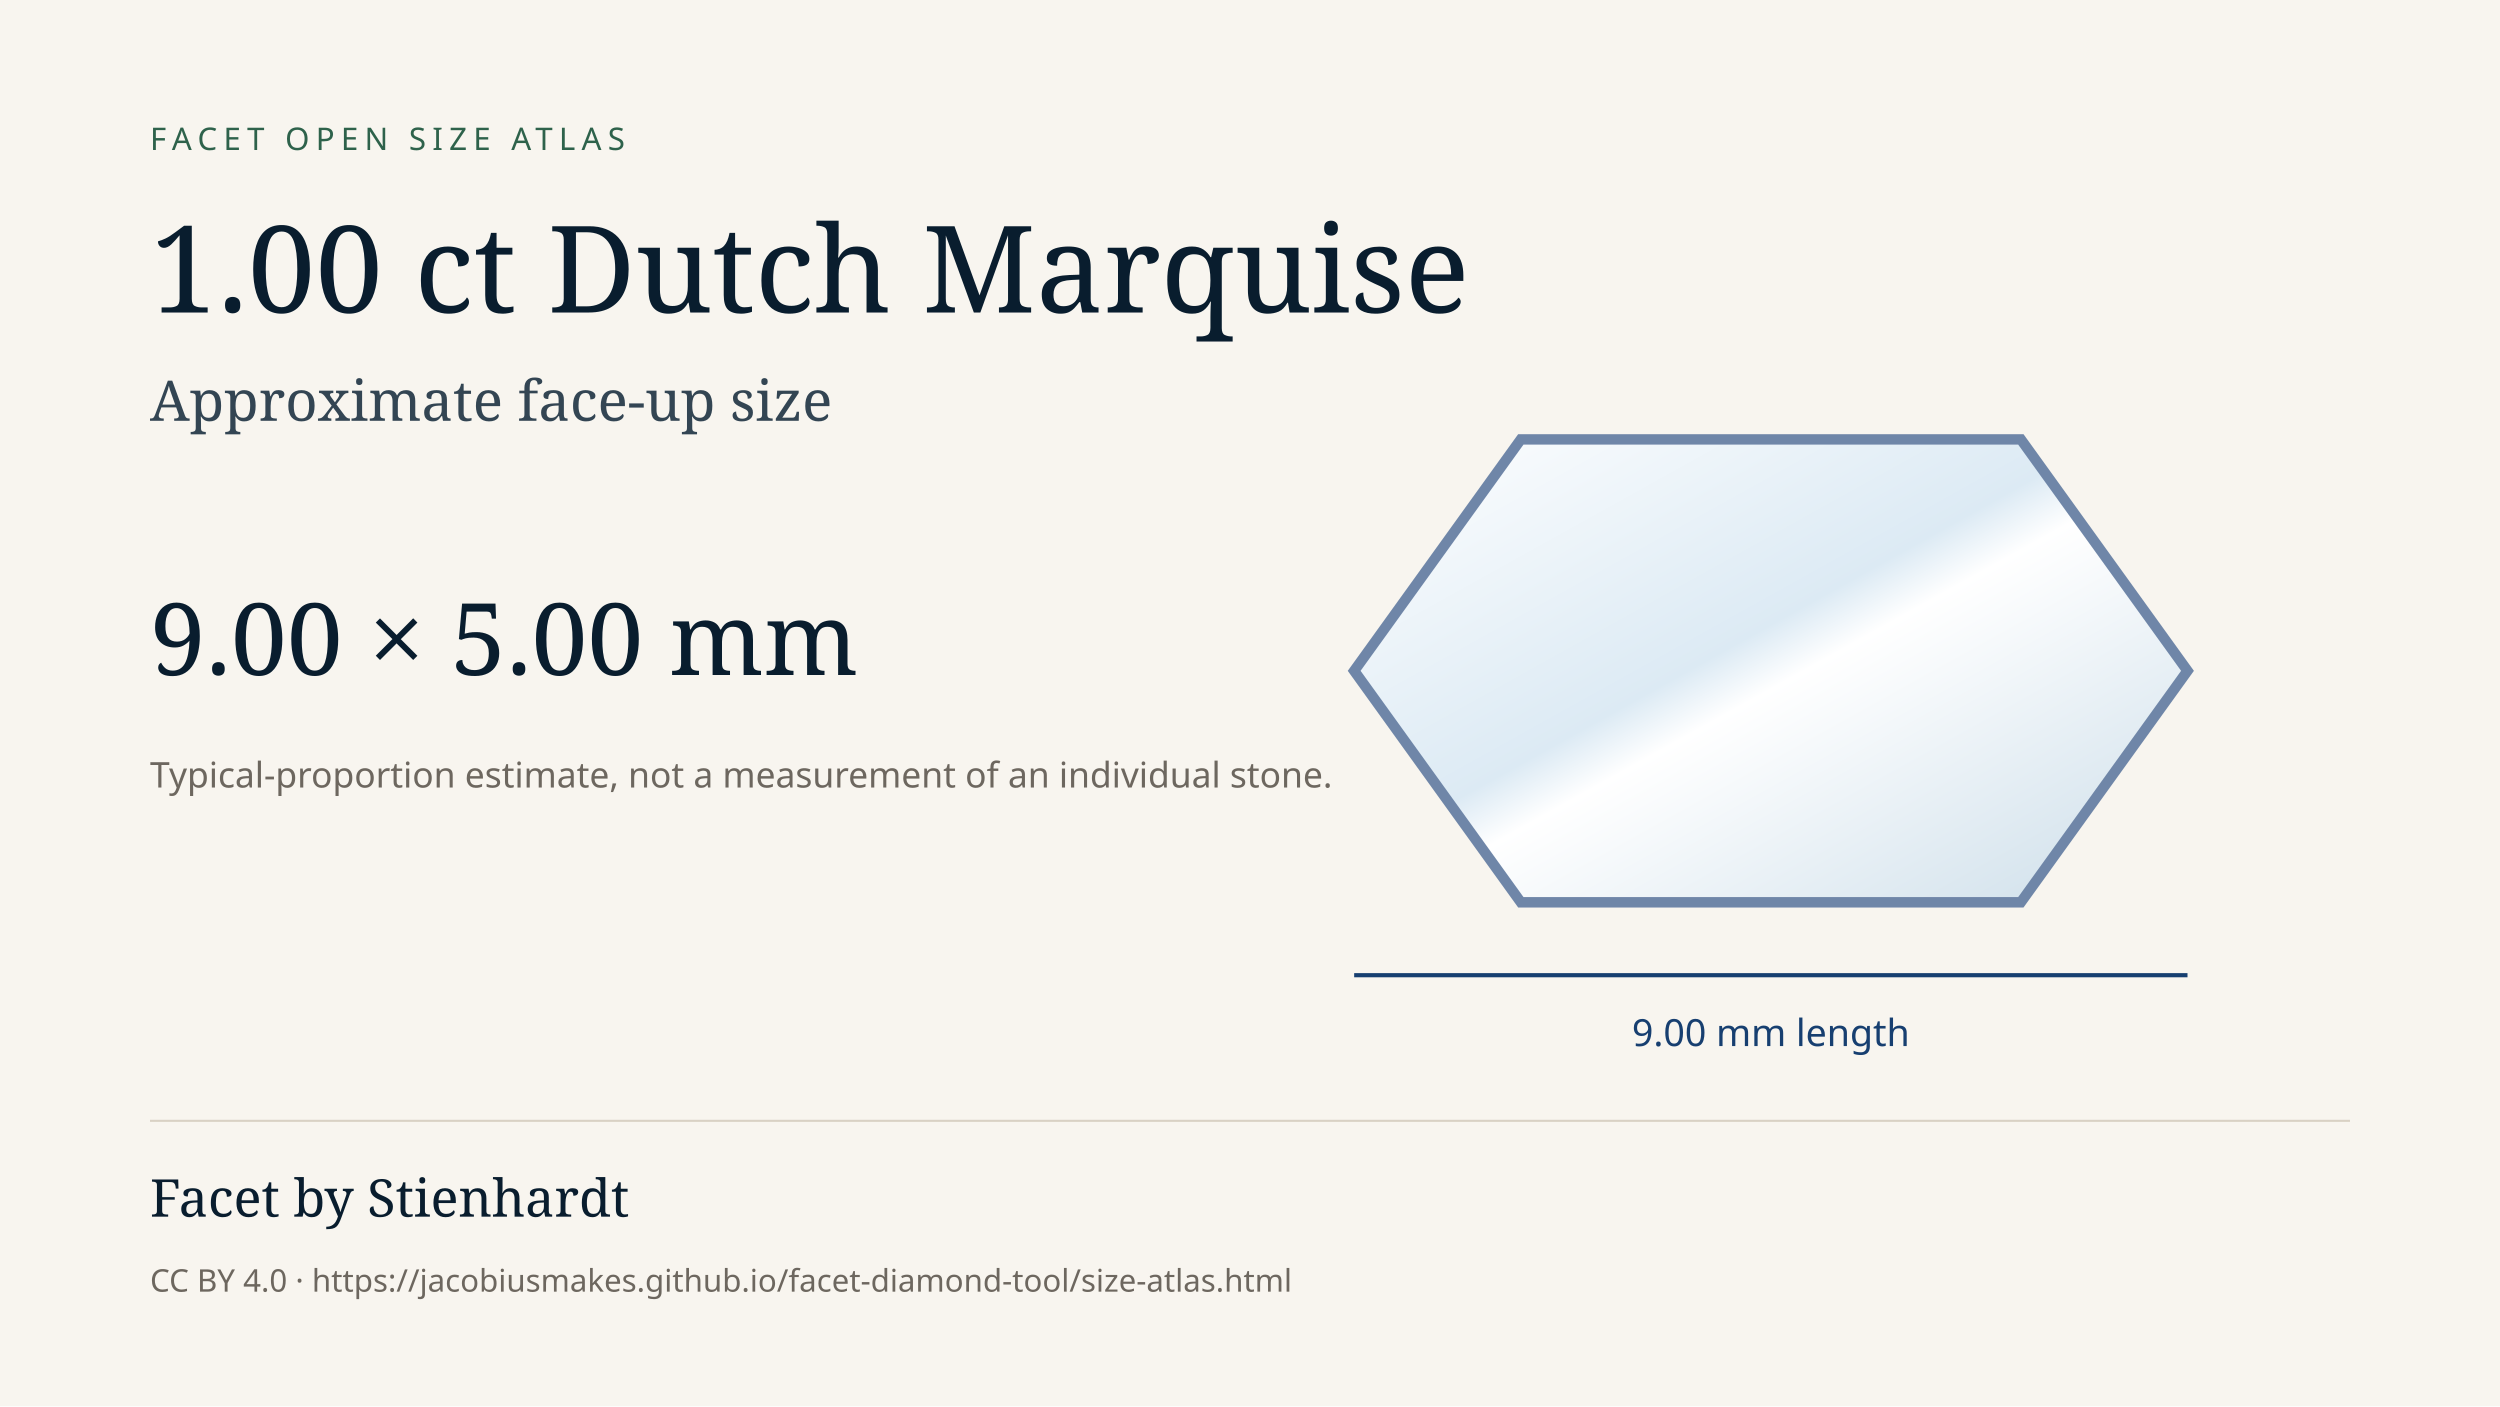
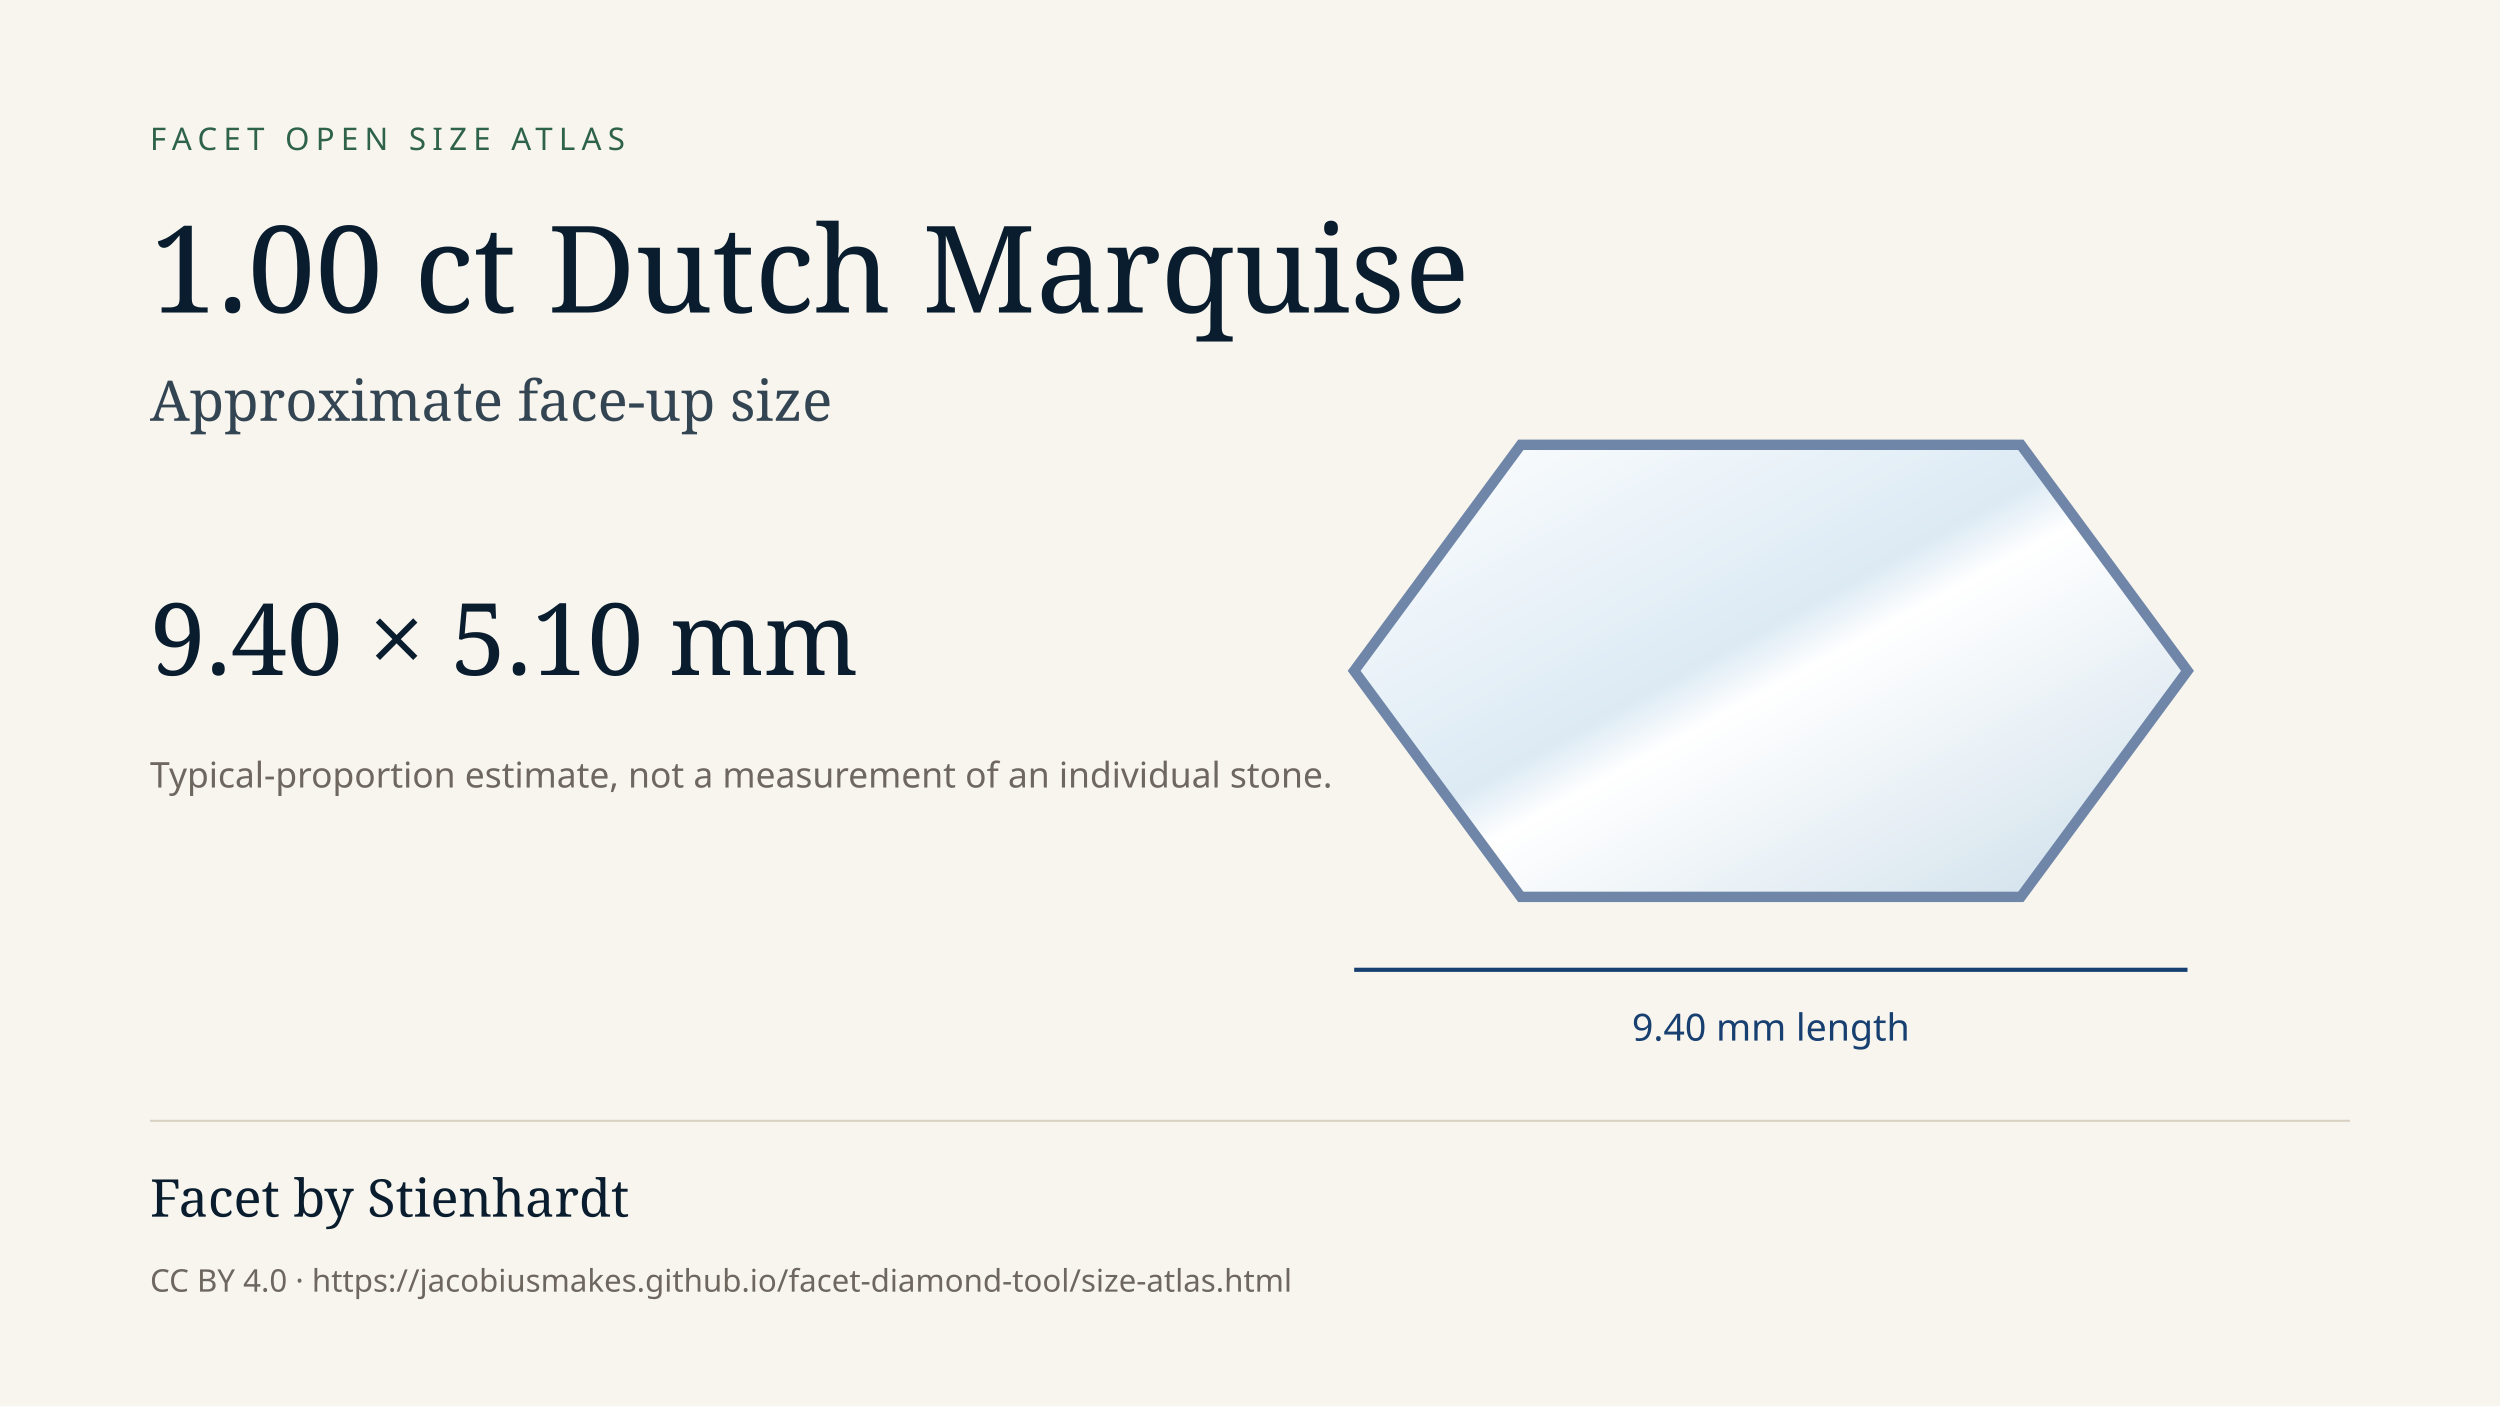
<svg xmlns="http://www.w3.org/2000/svg" width="1200" height="675" viewBox="0 0 1200 675" role="img" aria-labelledby="title description">
  <defs>
    <linearGradient id="paper" x1="0" y1="0" x2="1" y2="1">
      <stop stop-color="#fffdfa" />
      <stop offset="1" stop-color="#edf3f7" />
    </linearGradient>
    <linearGradient id="stone" x1="0" y1="0" x2="1" y2="1">
      <stop stop-color="#ffffff" />
      <stop offset="0.45" stop-color="#dceaf4" />
      <stop offset="0.52" stop-color="#ffffff" />
      <stop offset="1" stop-color="#cbdde9" />
    </linearGradient>
  </defs>
  <rect width="1200" height="675" fill="#f8f5ef" />
  <text x="72" y="72" fill="#2e624b" font-family="Verdana, sans-serif" font-size="15" letter-spacing="3">FACET OPEN SIZE ATLAS</text>
  <text x="72" y="150" fill="#091d2e" font-family="Georgia, serif" font-size="58">1.00 ct Dutch Marquise</text>
  <text x="72" y="202" fill="#334553" font-family="Georgia, serif" font-size="27">Approximate face-up size</text>
  <g fill="url(#stone)" stroke="#6f86a8" stroke-width="5">
-     <polygon points="650.0,322 730.0,210.9 970.0,210.9 1050.0,322 970.0,433.1 730.0,433.1" />
+     <polygon points="650.0,322 730.0,213.5 970.0,213.5 1050.0,322 970.0,430.5 730.0,430.5" />
  </g>
-   <line x1="650.0" y1="468.1" x2="1050.0" y2="468.1" stroke="#173f70" stroke-width="2" />
-   <text x="850" y="502.1" fill="#173f70" text-anchor="middle" font-family="Verdana, sans-serif" font-size="18">9.00 mm length</text>
-   <text x="72" y="324" fill="#091d2e" font-family="Georgia, serif" font-size="48">9.00 × 5.00 mm</text>
+   <line x1="650.0" y1="465.5" x2="1050.0" y2="465.5" stroke="#173f70" stroke-width="2" />
+   <text x="850" y="499.5" fill="#173f70" text-anchor="middle" font-family="Verdana, sans-serif" font-size="18">9.40 mm length</text>
+   <text x="72" y="324" fill="#091d2e" font-family="Georgia, serif" font-size="48">9.40 × 5.10 mm</text>
  <text x="72" y="378" fill="#6d675f" font-family="Verdana, sans-serif" font-size="17">Typical-proportion estimate, not a measurement of an individual stone.</text>
  <line x1="72" y1="538" x2="1128" y2="538" stroke="#d9d1c4" />
  <text x="72" y="584" fill="#091d2e" font-family="Georgia, serif" font-size="25">Facet by Stienhardt</text>
  <text x="72" y="620" fill="#6d675f" font-family="Verdana, sans-serif" font-size="15">CC BY 4.0 · https://jacobiusmakes.github.io/facet-diamond-tool/size-atlas.html</text>
</svg>
